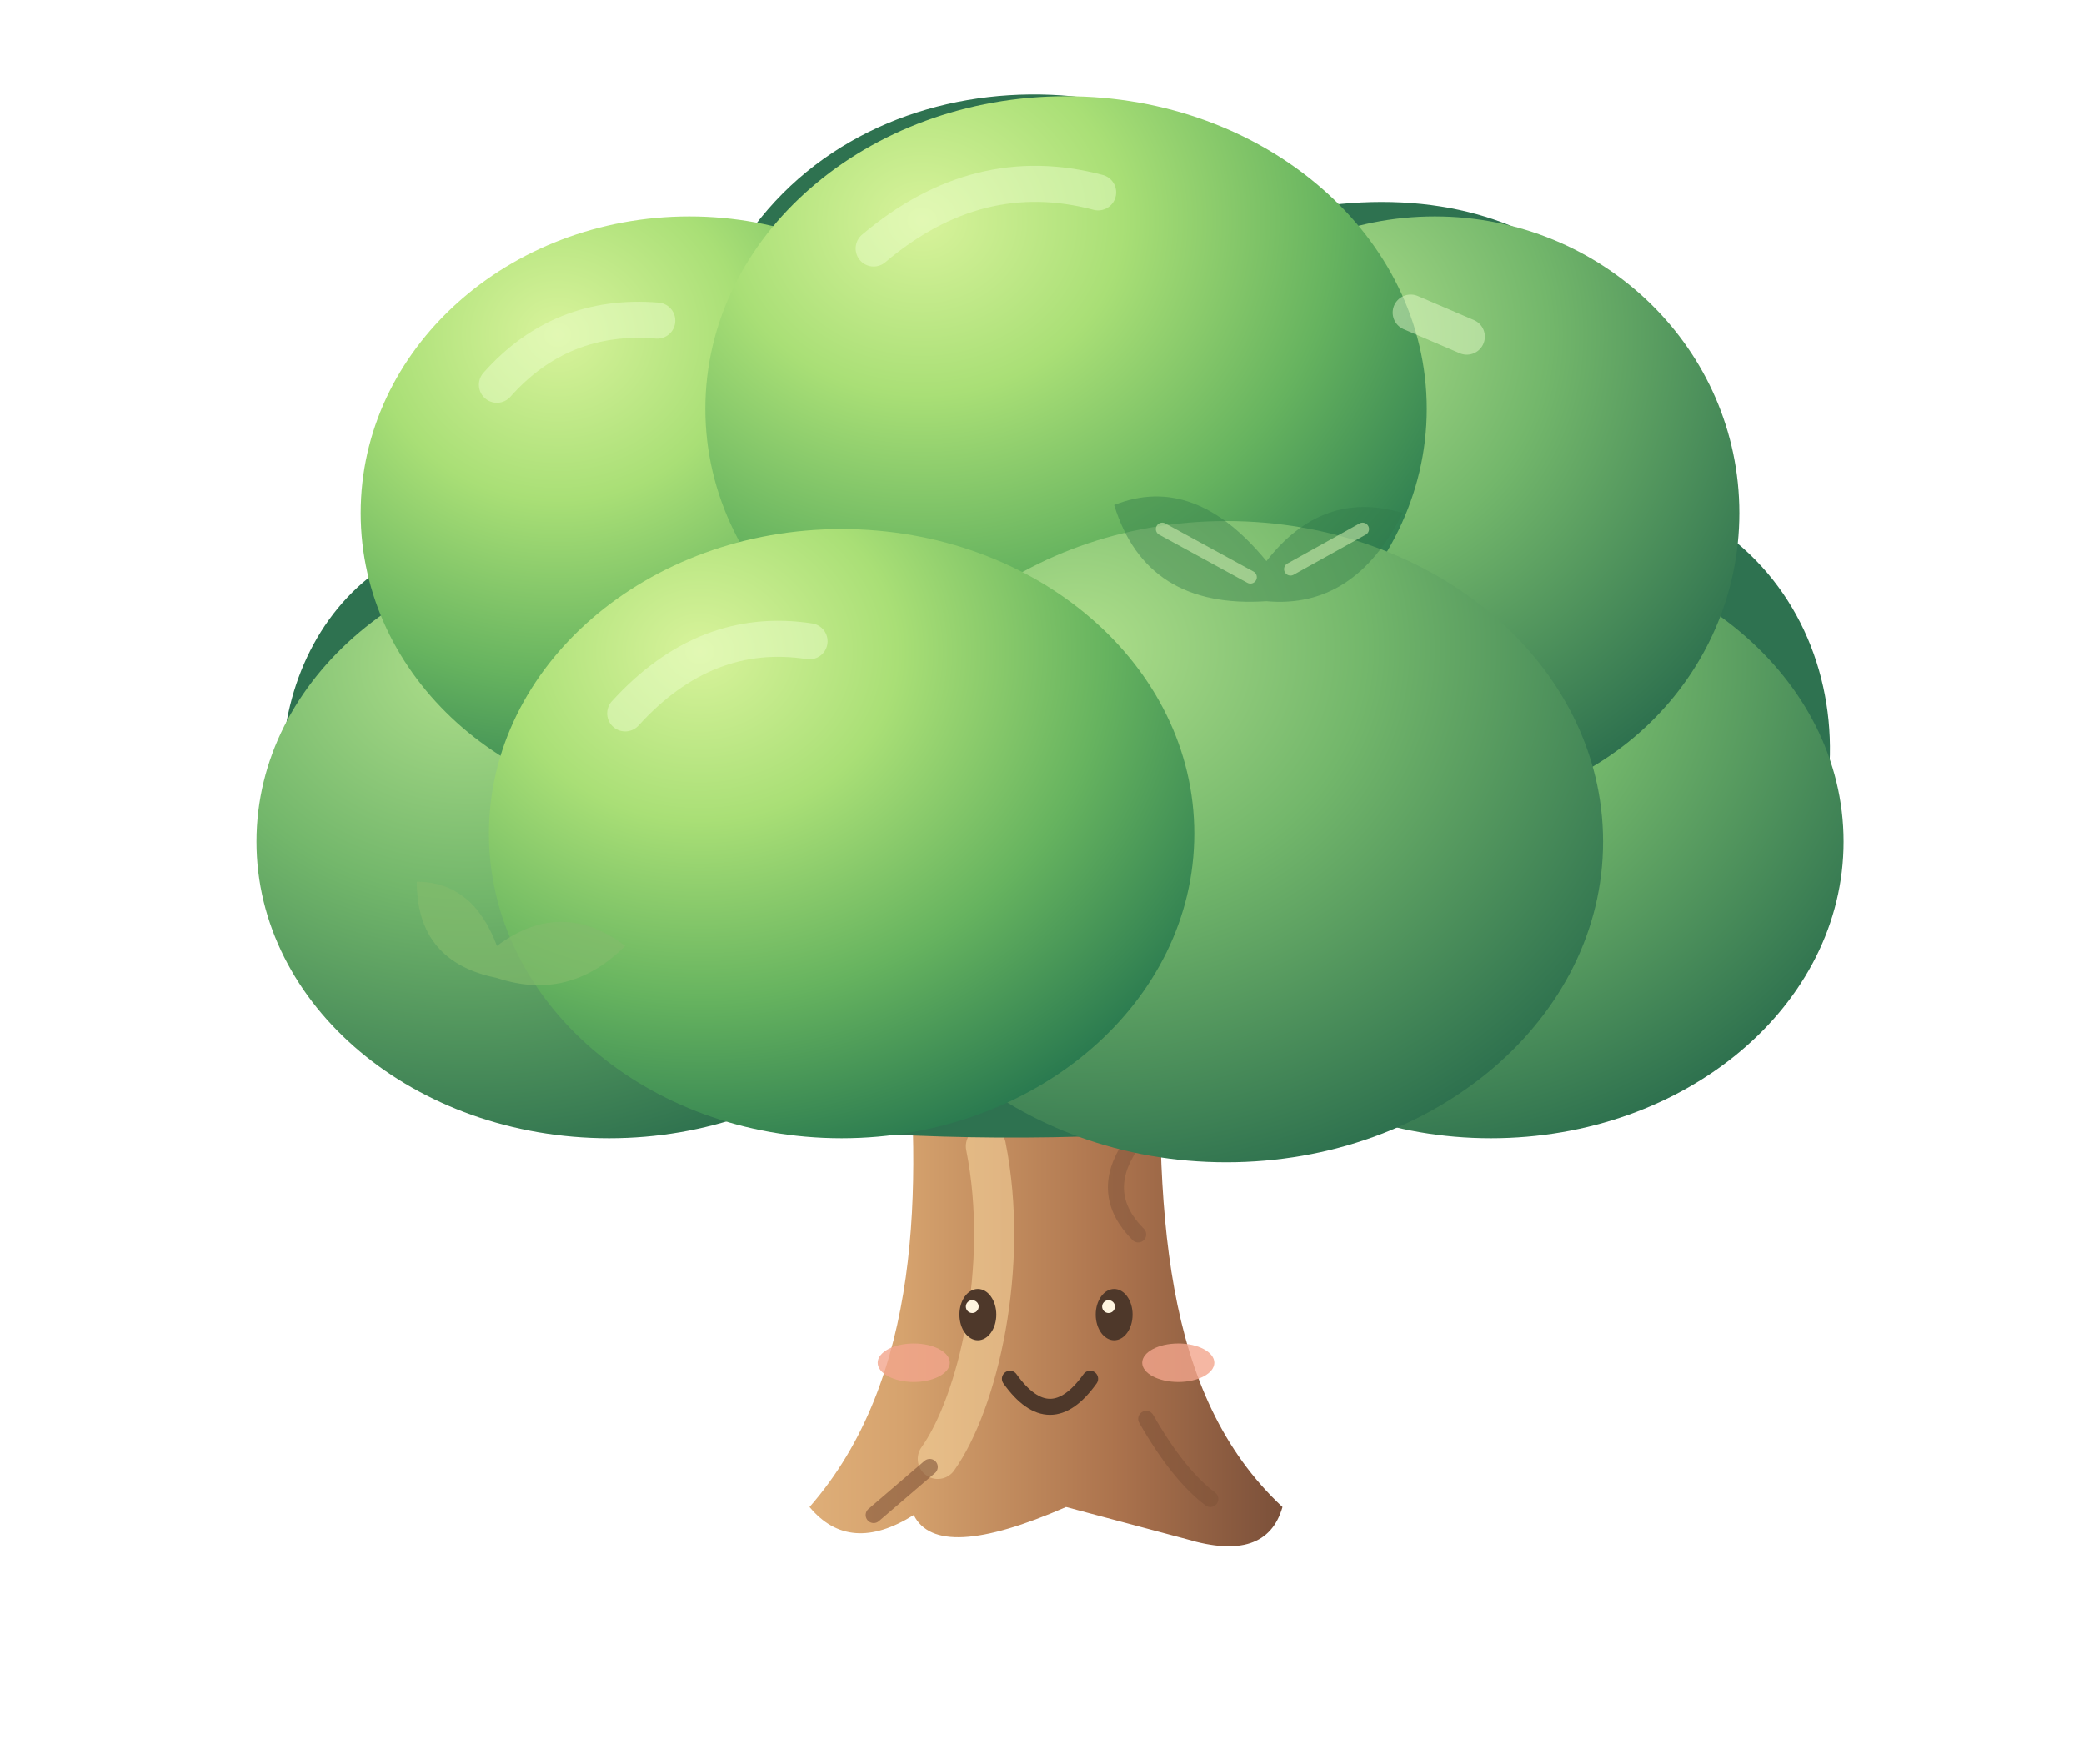
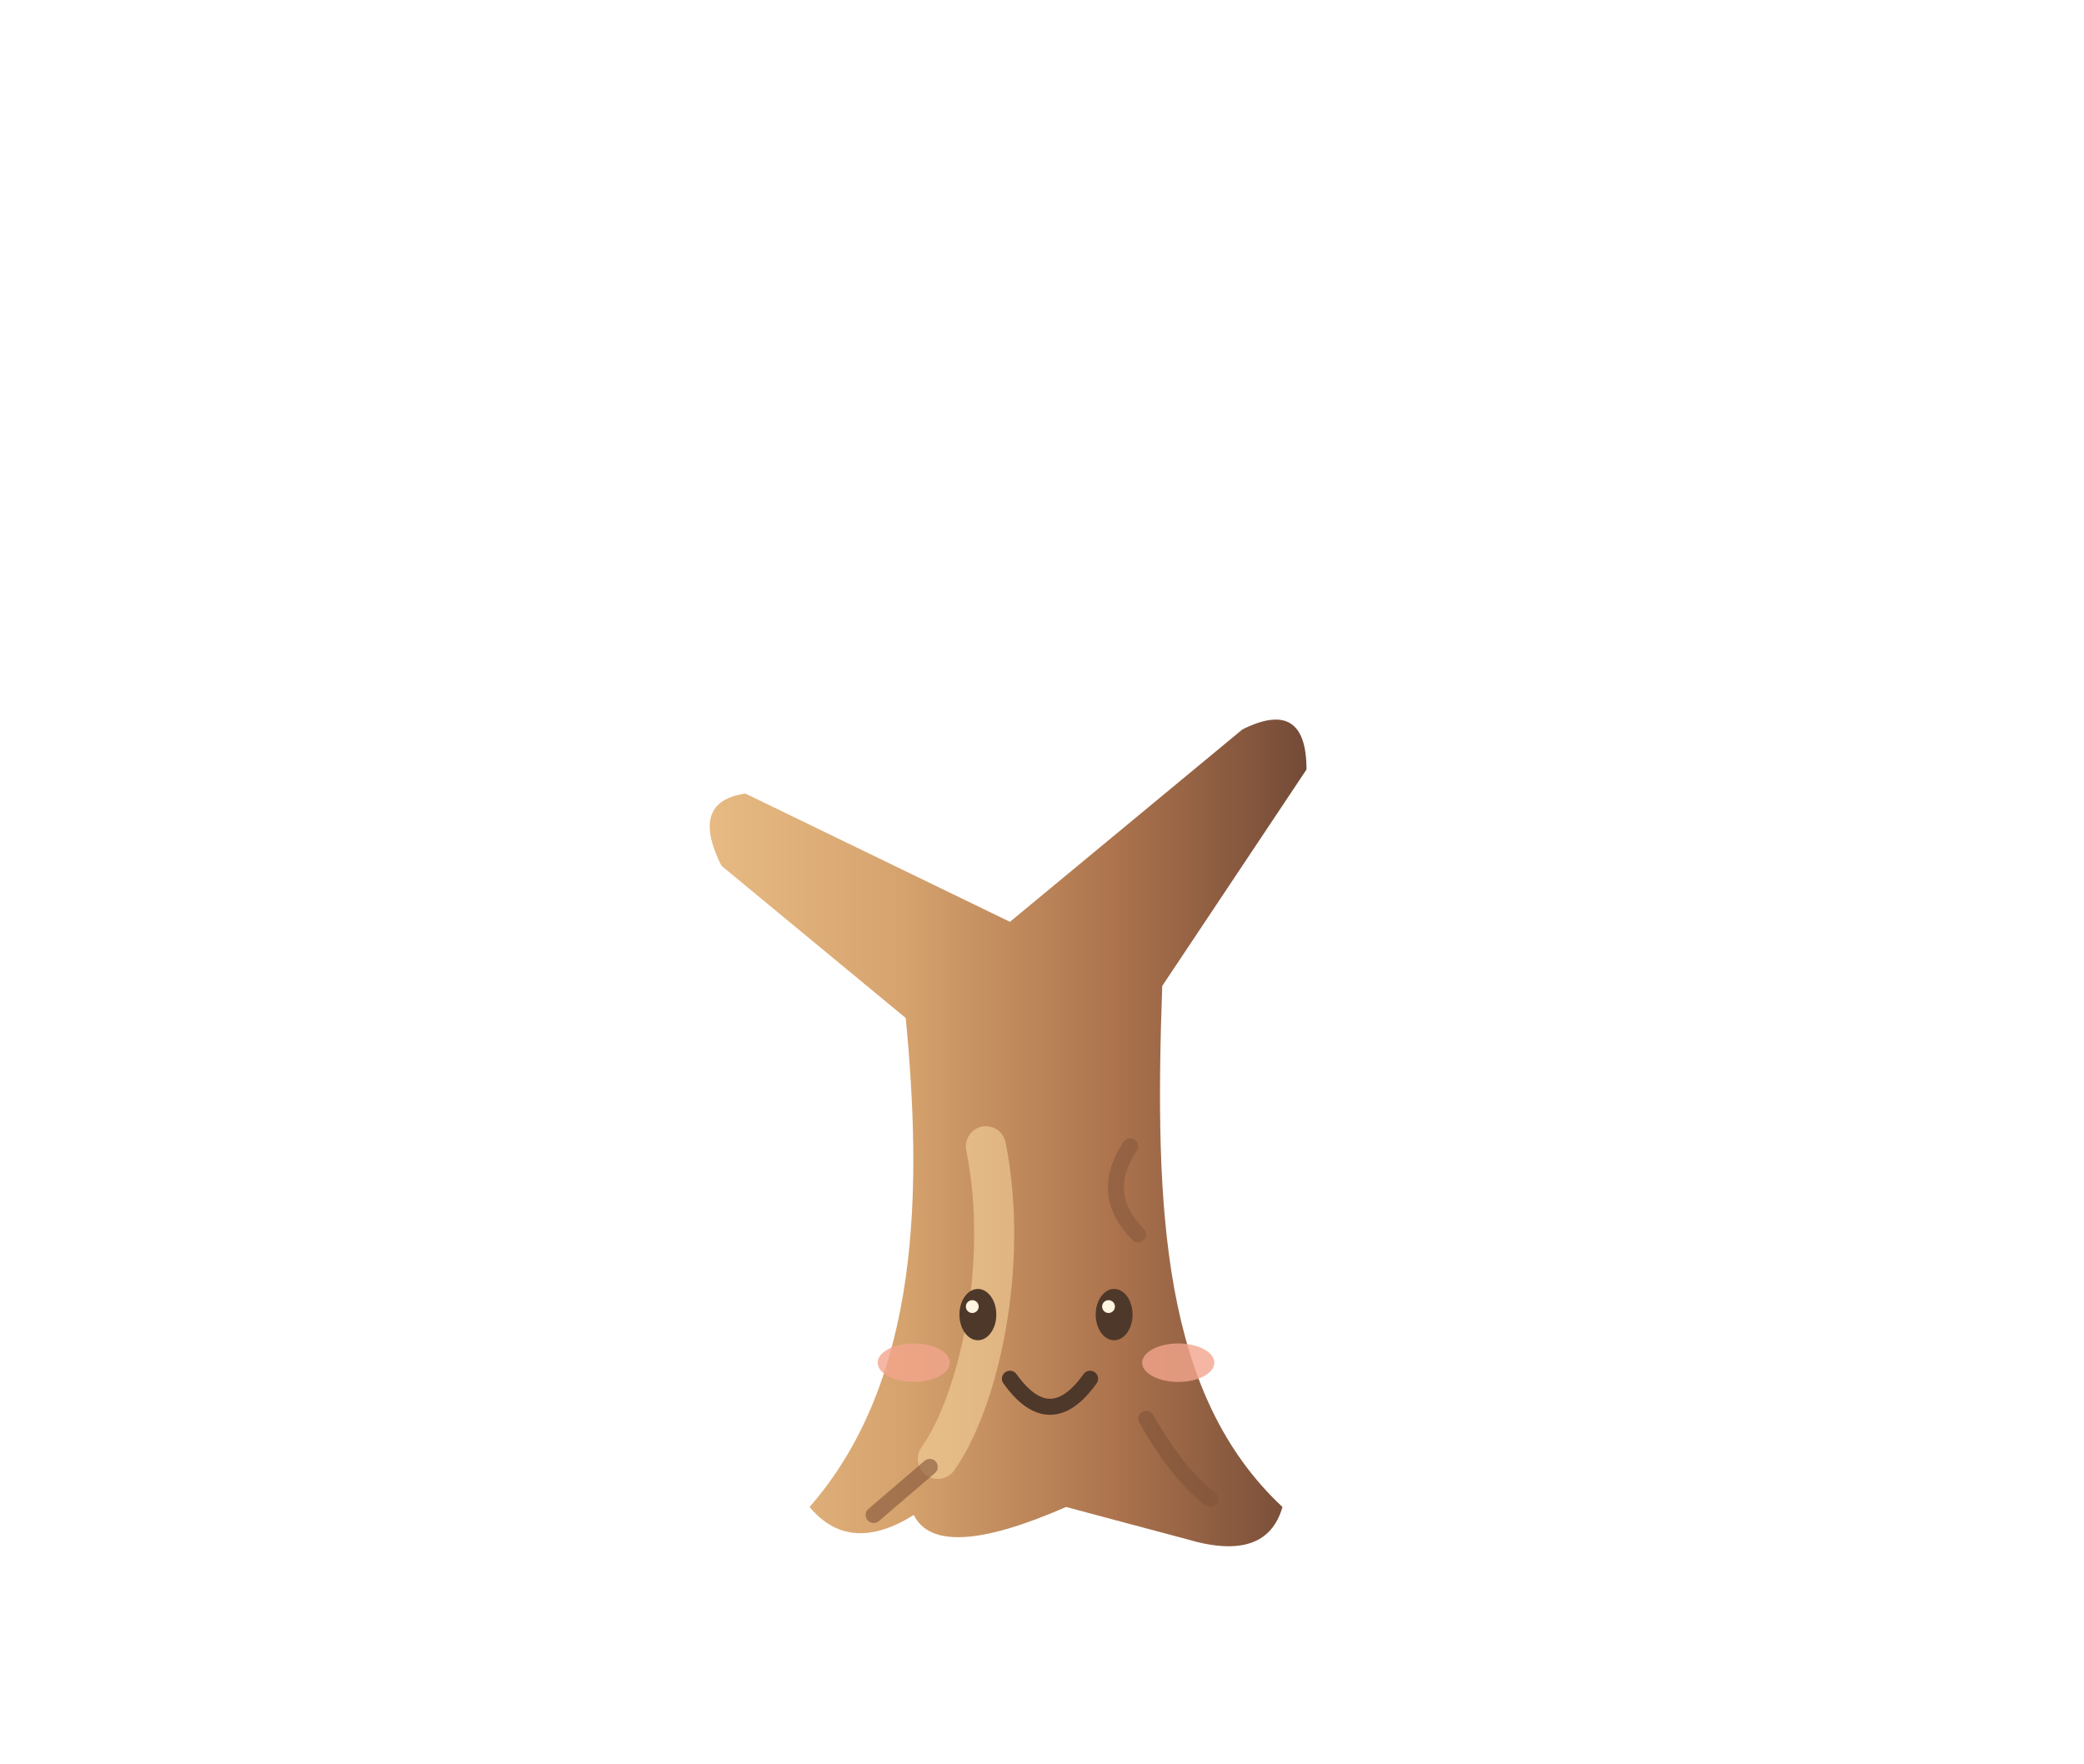
<svg xmlns="http://www.w3.org/2000/svg" width="260" height="220" viewBox="0 0 260 220">
  <defs>
    <linearGradient id="wood">
      <stop stop-color="#e7ba83" />
      <stop offset=".32" stop-color="#d6a36e" />
      <stop offset=".68" stop-color="#ac734d" />
      <stop offset="1" stop-color="#744b37" />
    </linearGradient>
    <radialGradient id="crown" cx=".3" cy=".2" r=".87">
      <stop stop-color="#d8f39b" />
      <stop offset=".32" stop-color="#a9df76" />
      <stop offset=".66" stop-color="#66b35f" />
      <stop offset="1" stop-color="#28784f" />
    </radialGradient>
    <radialGradient id="side" cx=".3" cy=".2" r=".9">
      <stop stop-color="#afdF8b" />
      <stop offset=".43" stop-color="#73b76b" />
      <stop offset="1" stop-color="#286b4c" />
    </radialGradient>
  </defs>
  <path d="M101 188C115 172 115 148 113 127L90 108Q86 100 93 99L126 115L155 91Q163 87 163 96L145 123C144 151 145 174 160 188Q158 195 148 192L133 188Q117 195 114 189Q106 194 101 188Z" fill="url(#wood)" />
  <path d="M123 143C126 158 122 175 117 182" fill="none" stroke="#f7d69e" stroke-width="5" stroke-linecap="round" opacity=".56" />
  <path d="M141 143Q137 149 142 154" fill="none" stroke="#8c5d40" stroke-width="2" stroke-linecap="round" opacity=".7" />
  <path d="M143 177Q147 184 151 187M116 183L109 189" fill="none" stroke="#815339" stroke-width="2" stroke-linecap="round" opacity=".6" />
-   <path d="M47 122C30 108 32 80 49 70C40 43 68 25 91 33C106 6 145 6 163 26C193 21 211 40 209 63C232 73 235 105 215 122C194 146 69 151 47 122Z" fill="#2e7250" />
-   <ellipse cx="186" cy="105" rx="44" ry="37" fill="url(#side)" />
-   <ellipse cx="76" cy="105" rx="44" ry="37" fill="url(#side)" />
-   <ellipse cx="179" cy="64" rx="38" ry="37" fill="url(#side)" />
-   <ellipse cx="86" cy="64" rx="41" ry="37" fill="url(#crown)" />
-   <ellipse cx="133" cy="51" rx="45" ry="39" fill="url(#crown)" />
-   <ellipse cx="153" cy="105" rx="47" ry="40" fill="url(#side)" />
-   <ellipse cx="105" cy="104" rx="44" ry="38" fill="url(#crown)" />
-   <path d="M109 31Q122 20 137 24M62 48Q70 39 82 40M78 89Q88 78 101 80M176 39L183 42" fill="none" stroke="#eeffd0" stroke-width="4.5" stroke-linecap="round" opacity=".45" />
-   <path d="M158 70Q149 59 139 63Q143 76 158 75Q169 76 175 64Q165 61 158 70" fill="#2f794b" opacity=".42" />
-   <path d="M156 72L145 66M161 71L170 66" stroke="#d2eeb0" stroke-width="1.6" stroke-linecap="round" opacity=".55" />
-   <path d="M62 118Q59 110 52 110Q52 120 62 122Q71 125 78 118Q70 112 62 118" fill="#83bb6c" opacity=".65" />
  <ellipse cx="122" cy="164" rx="2.3" ry="3.2" fill="#4e382a" />
  <ellipse cx="139" cy="164" rx="2.3" ry="3.2" fill="#4e382a" />
  <circle cx="121.3" cy="163" r=".8" fill="#fff5e0" />
  <circle cx="138.3" cy="163" r=".8" fill="#fff5e0" />
  <path d="M126 172Q131 179 136 172" fill="none" stroke="#4e382a" stroke-width="2" stroke-linecap="round" />
  <ellipse cx="114" cy="170" rx="4.5" ry="2.4" fill="#f3a58c" opacity=".8" />
  <ellipse cx="147" cy="170" rx="4.5" ry="2.4" fill="#f3a58c" opacity=".8" />
</svg>
